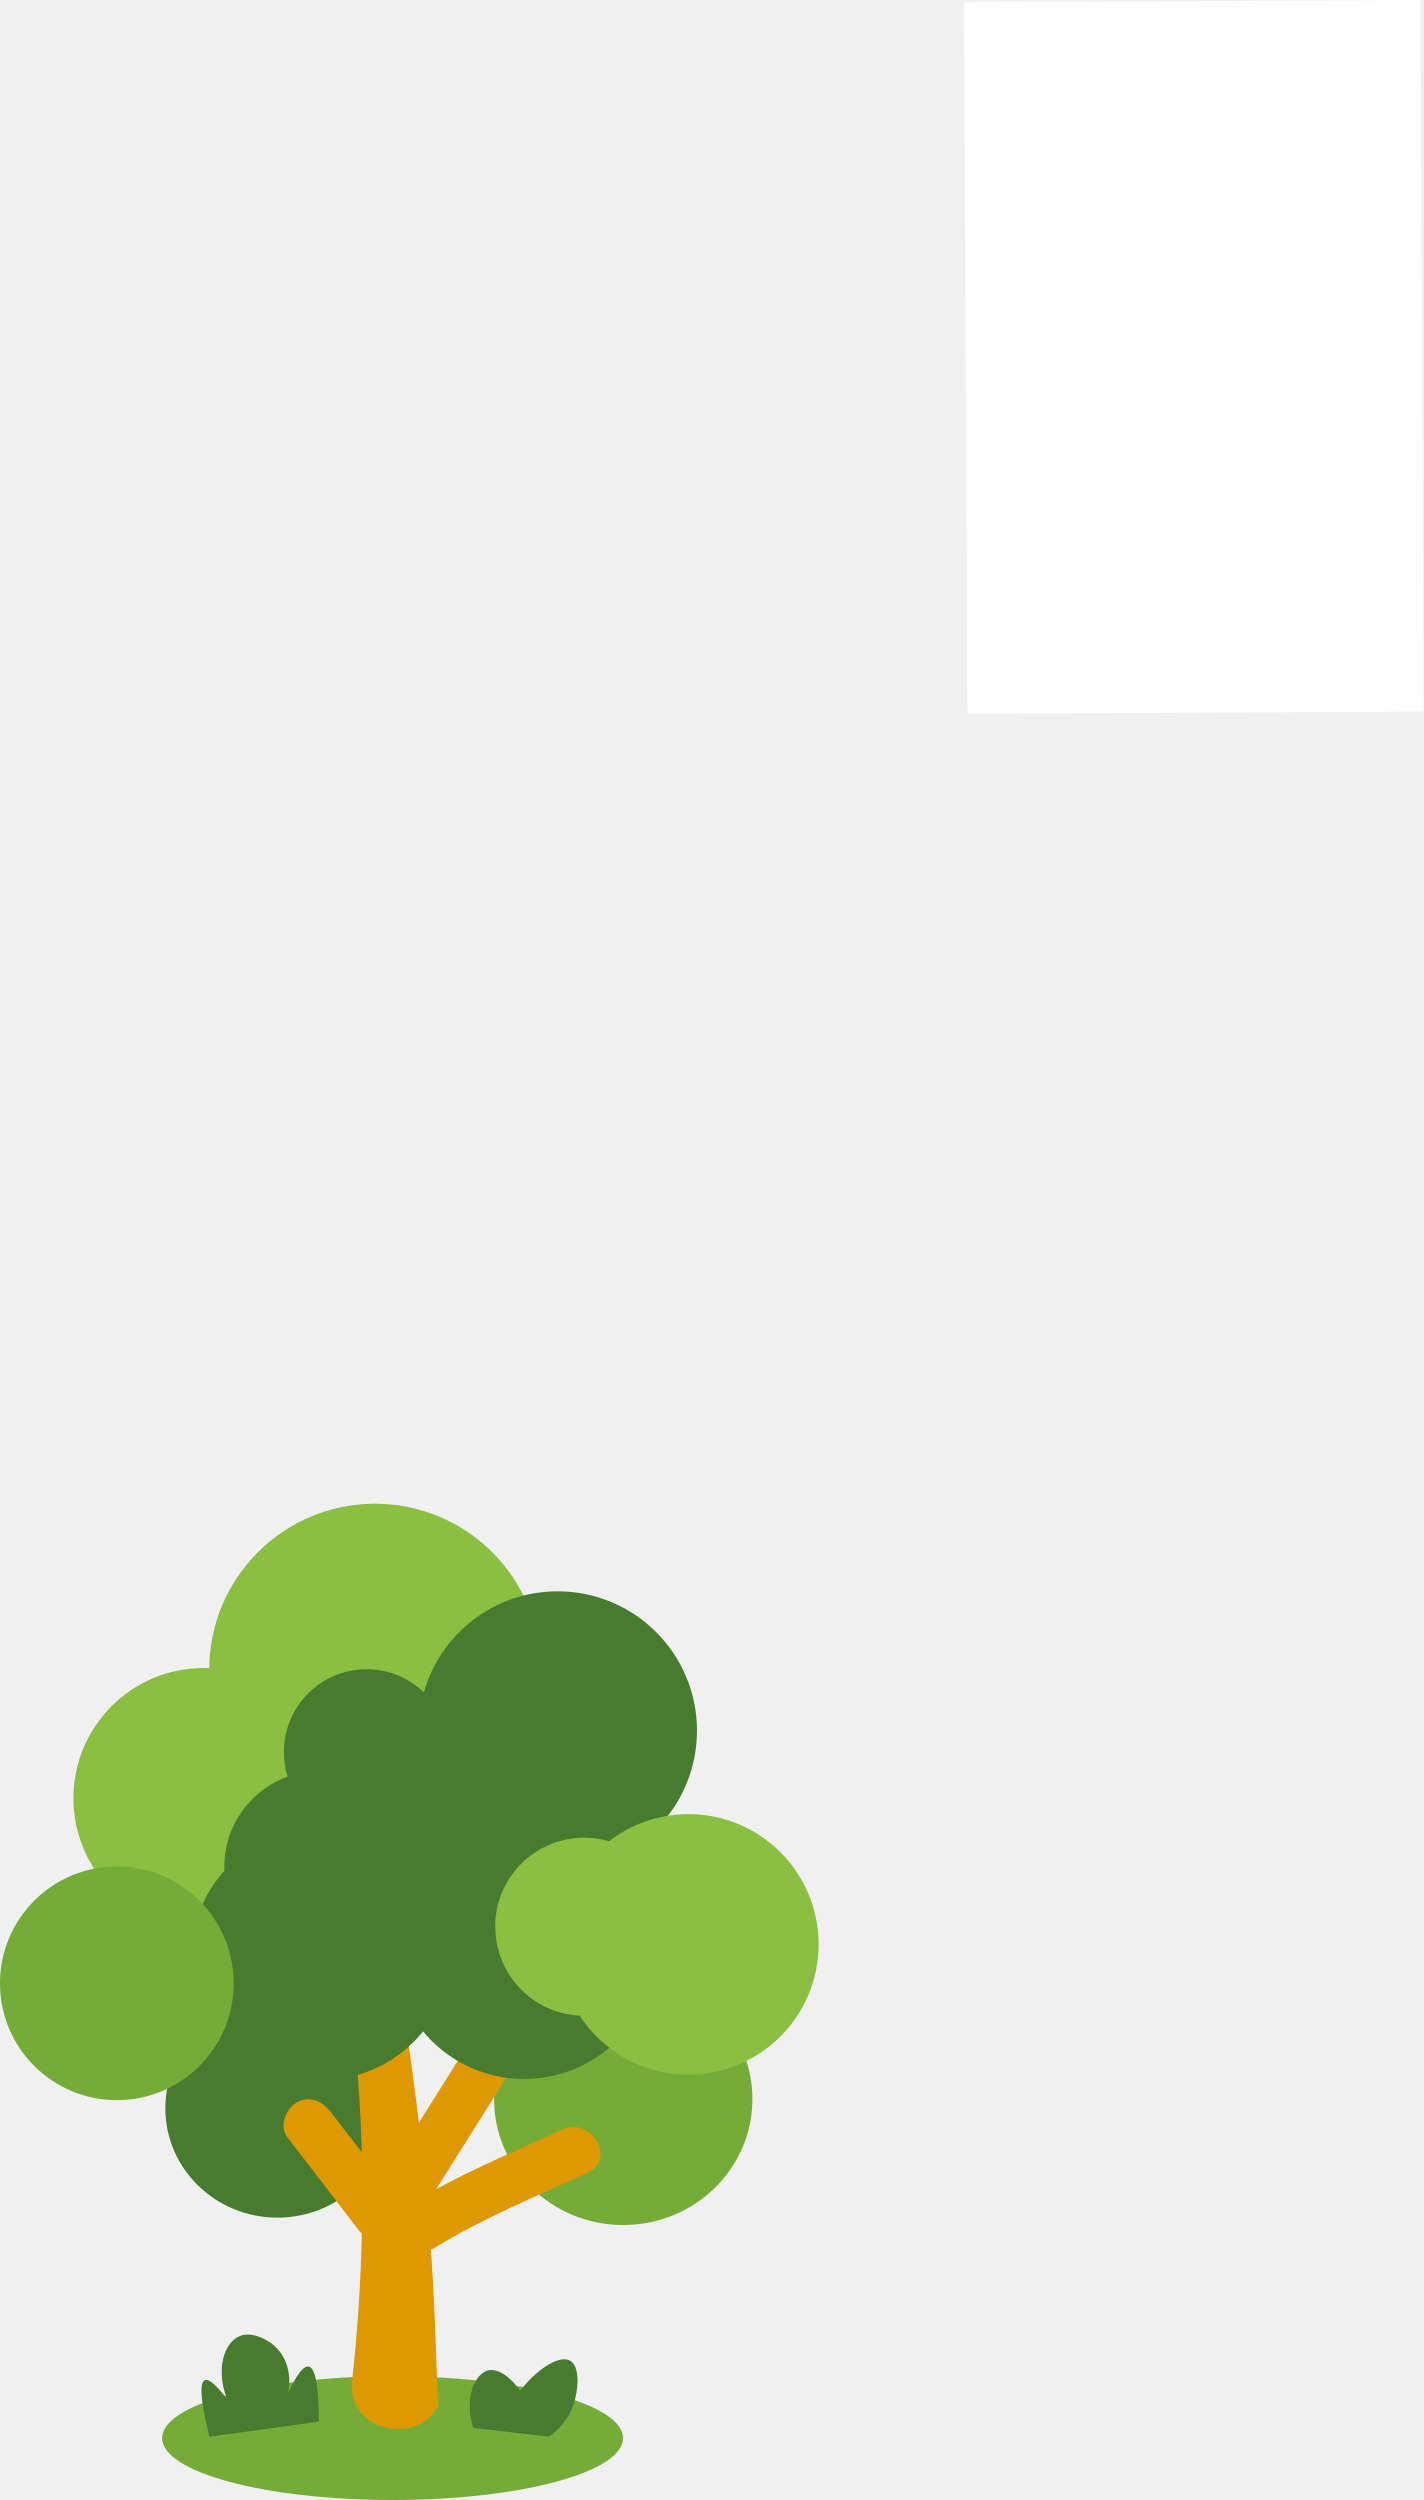
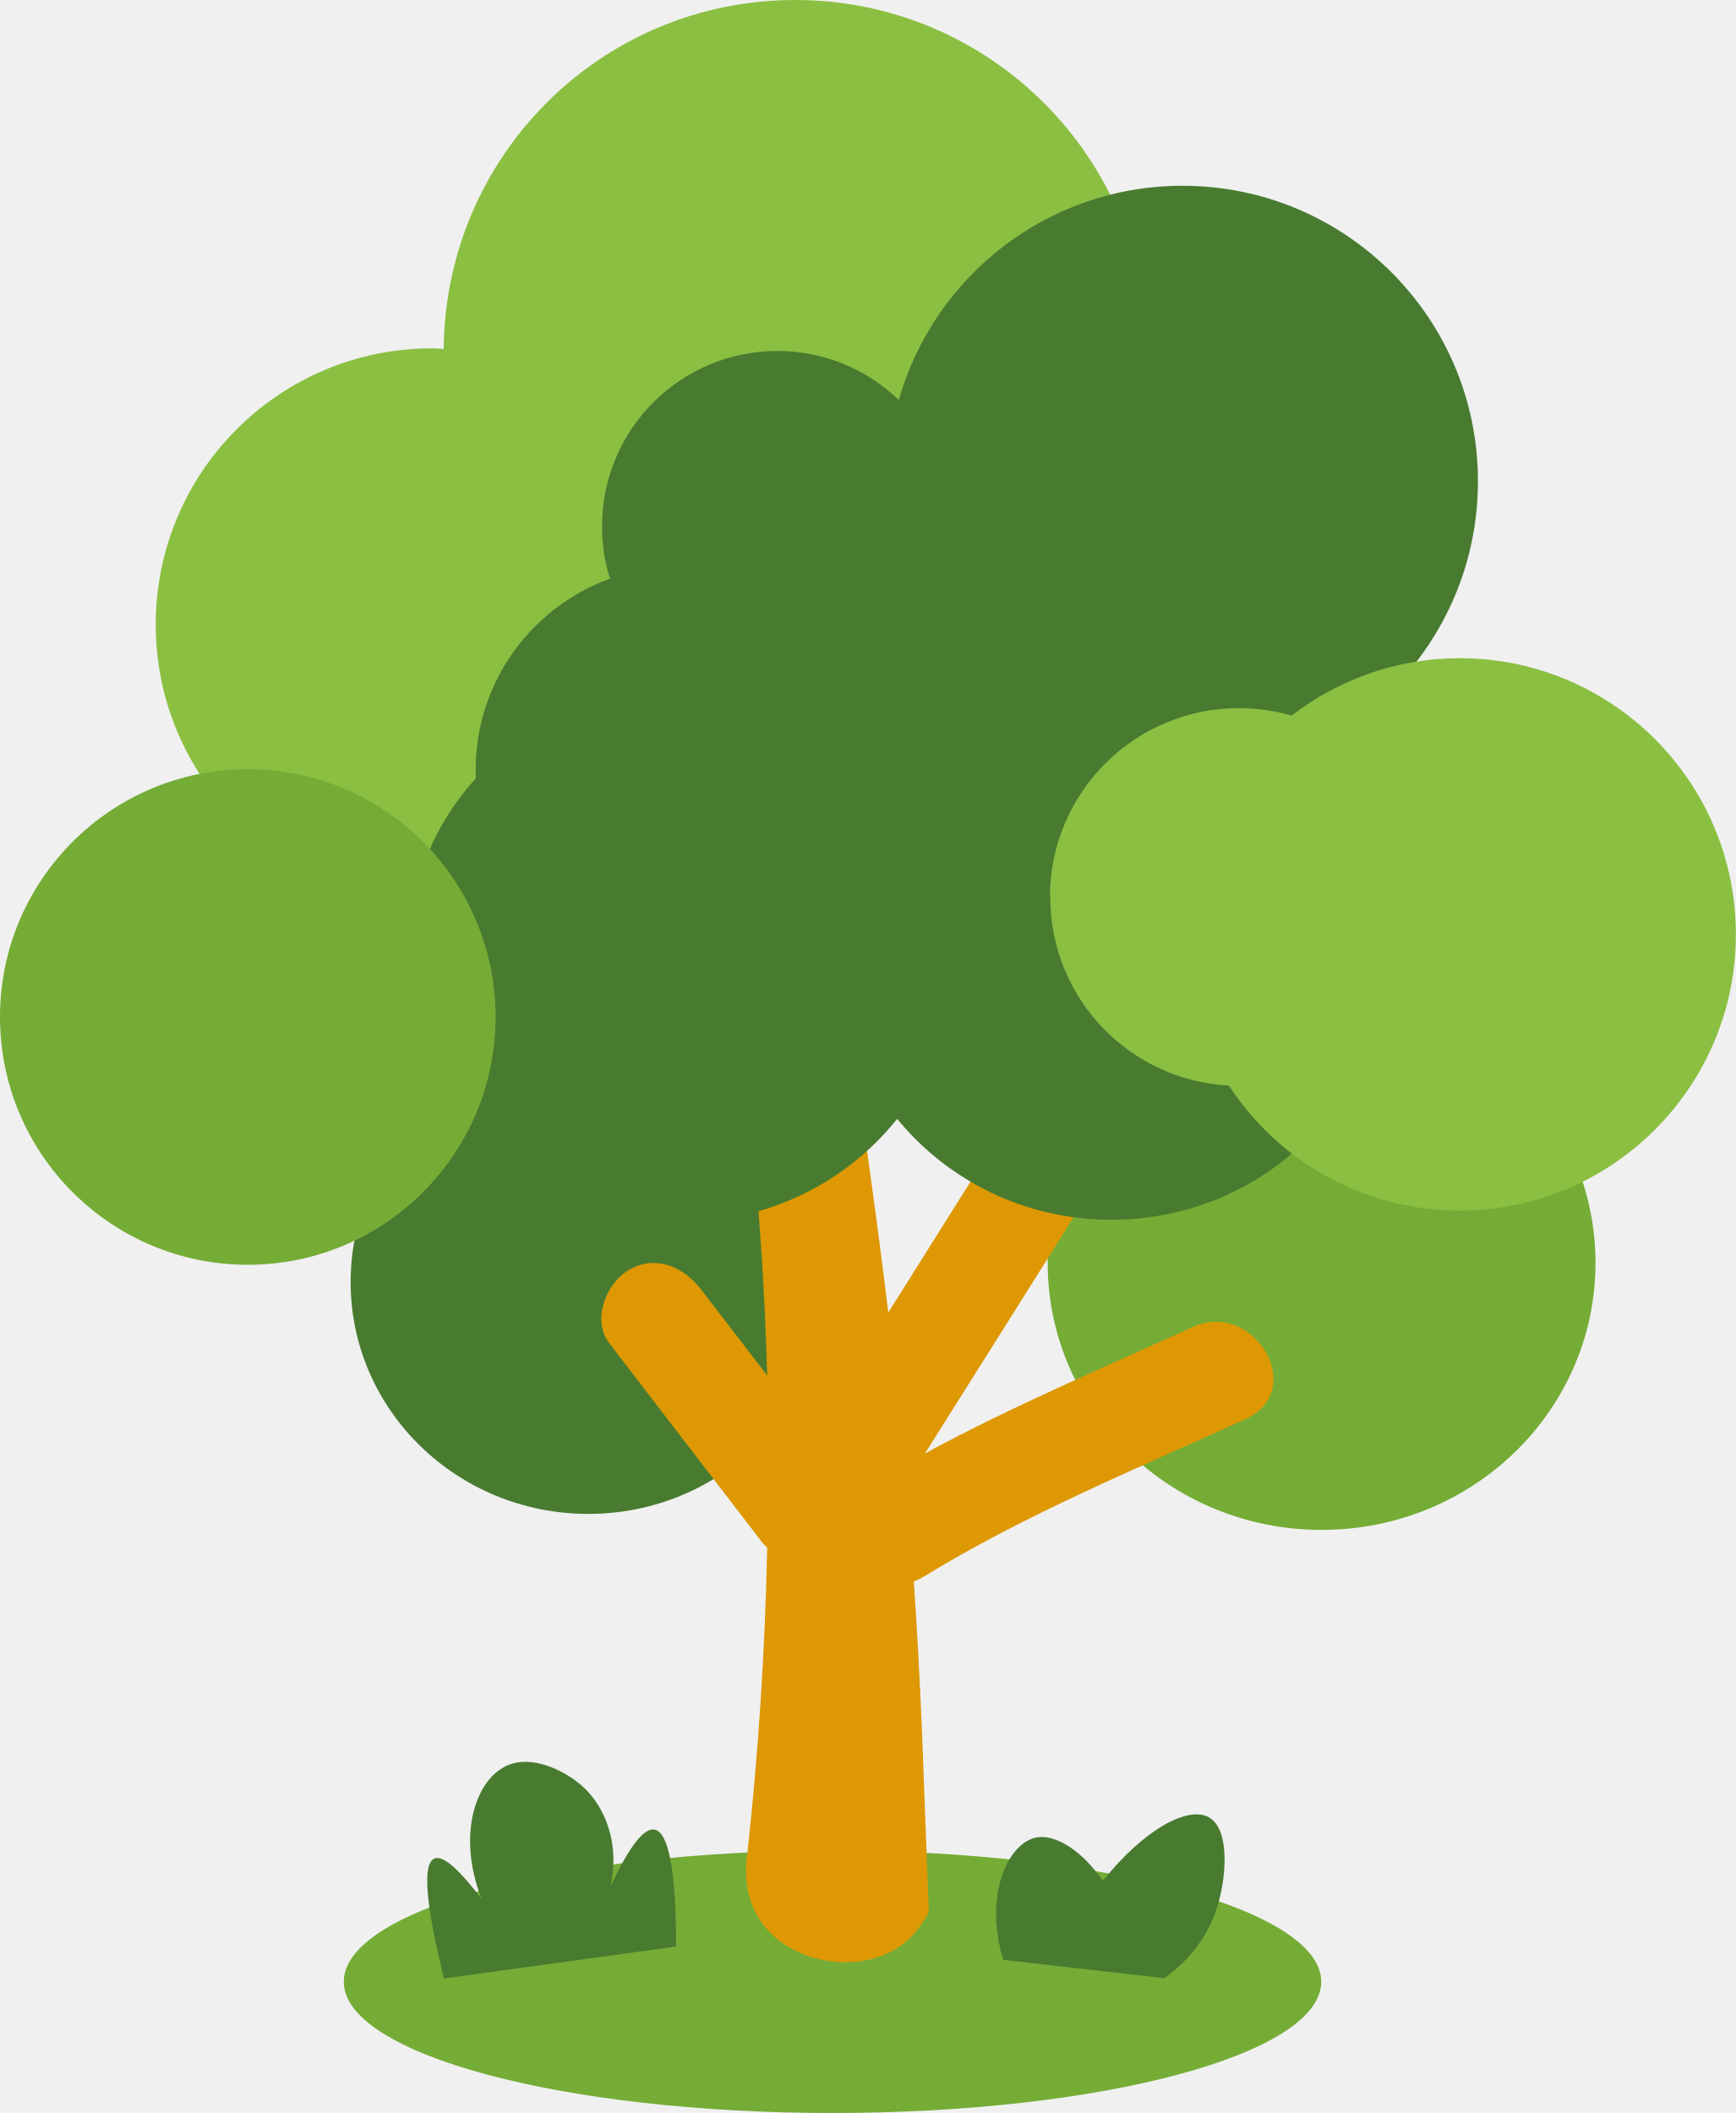
- <svg xmlns="http://www.w3.org/2000/svg" id="Capa_1" data-name="Capa 1" viewBox="0 0 92.47 162.38">
+ <svg xmlns="http://www.w3.org/2000/svg" id="Capa_1" data-name="Capa 1" viewBox="0 0 53.17 64.72">
  <defs>
    <style>
      .cls-1 {
-         fill: #75ac37;
+         fill: #75ac36;
      }

      .cls-2 {
-         fill: #fff;
+         fill: #487b30;
      }

      .cls-3 {
-         fill: #8abf41;
+         fill: #8bbf42;
      }

      .cls-4 {
-         fill: #de9801;
-       }
- 
-       .cls-5 {
-         fill: #477b2f;
+         fill: #dd9804;
      }
    </style>
  </defs>
-   <rect class="cls-2" x="62.72" y=".07" width="29.64" height="46.22" transform="translate(-.11 .38) rotate(-.28)" />
+   <ellipse class="cls-1" cx="25.5" cy="60.7" rx="14.97" ry="4.02" />
  <g>
-     <ellipse class="cls-1" cx="25.5" cy="158.36" rx="14.97" ry="4.02" />
-     <g>
-       <path class="cls-3" d="M13.24,108.34c.12,0,.23.01.35.02.05-5.91,4.85-10.69,10.77-10.69,5.95,0,10.78,4.83,10.78,10.78s-4.83,10.78-10.78,10.78c-1.01,0-1.99-.15-2.92-.41-.91,3.7-4.23,6.44-8.21,6.44-4.67,0-8.46-3.79-8.46-8.46s3.79-8.46,8.46-8.46Z" />
-       <ellipse class="cls-5" cx="18.02" cy="136.94" rx="7.28" ry="7.1" />
-       <path class="cls-5" d="M18.68,115.38c-.16-.5-.24-1.04-.24-1.59,0-2.97,2.41-5.37,5.37-5.37,1.44,0,2.75.57,3.72,1.5,1.08-3.79,4.56-6.56,8.69-6.56,5,0,9.05,4.05,9.05,9.05s-4.05,9.05-9.05,9.05c-3.42,0-6.39-1.9-7.93-4.69-.48.73-1.13,1.33-1.9,1.75.4.83.64,1.75.64,2.73,0,3.44-2.79,6.23-6.23,6.23-3.44,0-6.23-2.79-6.23-6.23,0-2.7,1.72-4.99,4.12-5.86Z" />
-       <ellipse class="cls-1" cx="40.48" cy="136.34" rx="8.39" ry="8.18" />
-       <path class="cls-4" d="M23.29,144.84c-1.54-2.01-3.09-4.02-4.63-6.03-.54-.7-.1-1.82.58-2.23.83-.5,1.7-.11,2.23.58.68.88,1.35,1.76,2.03,2.64-.14-4.83-.6-9.22-1.2-13.09.15-.8.85-1.38,1.66-1.39.81,0,1.52.56,1.69,1.36.11.74.27,1.8.46,3.08.1.7.58,4,.9,6.52.04.32.11.87.2,1.59,1.59-2.53,3.18-5.06,4.77-7.59,1.11-1.77,3.93-.14,2.81,1.64-2.15,3.42-4.3,6.85-6.46,10.27,2.65-1.44,5.46-2.62,8.19-3.87,1.89-.87,3.55,1.94,1.64,2.81-3.32,1.52-6.75,2.92-9.88,4.84-.1.06-.19.1-.29.14.1,1.42.18,2.95.25,4.57.07,1.85.14,3.7.21,5.55-.15.3-.44.77-.97,1.11-1.28.81-3.37.46-4.23-.9-.51-.81-.41-1.7-.35-2.08.31-2.85.53-5.95.6-9.28-.08-.08-.16-.17-.23-.26Z" />
-       <path class="cls-5" d="M20.87,118.74c.46,0,.9.05,1.33.11.95-2.22,3.16-3.78,5.73-3.78s4.66,1.48,5.65,3.62c.15,0,.3-.02.46-.02,4.63,0,8.39,3.66,8.39,8.18s-3.75,8.18-8.39,8.18c-2.66,0-5.02-1.21-6.56-3.09-1.53,1.92-3.92,3.16-6.61,3.16-4.63,0-8.39-3.66-8.39-8.18s3.75-8.18,8.39-8.18Z" />
-       <path class="cls-3" d="M32.16,125.15c0-3.2,2.59-5.79,5.79-5.79.56,0,1.1.08,1.61.23,1.43-1.1,3.21-1.76,5.15-1.76,4.67,0,8.46,3.79,8.46,8.46s-3.79,8.46-8.46,8.46c-2.96,0-5.56-1.52-7.07-3.83-3.05-.16-5.47-2.68-5.47-5.77Z" />
-       <circle class="cls-1" cx="7.59" cy="128.82" r="7.59" />
-     </g>
-     <path class="cls-5" d="M35.66,158.26c.37-.26,1.2-.92,1.59-2.08.32-.93.44-2.46-.21-2.84-.64-.38-2.01.37-3.26,1.94-.6-.88-1.44-1.47-2.08-1.32-.84.21-1.57,1.77-.97,3.74" />
-     <path class="cls-5" d="M20.71,157.29c0-2.3-.23-3.5-.66-3.58-.33-.06-.77.51-1.34,1.72.26-1.24-.12-2.45-.99-3.15-.49-.39-1.42-.86-2.17-.54-.99.42-1.56,2.15-.8,4.09-.71-.93-1.19-1.35-1.45-1.23-.36.16-.27,1.38.3,3.67" />
+     <path class="cls-3" d="M13.23,10.67c-4.67,0-8.46,3.79-8.46,8.46s3.79,8.46,8.46,8.46c3.98,0,7.3-2.74,8.21-6.44.93.26,1.91.41,2.92.41,5.95,0,10.78-4.83,10.78-10.78S30.31,0,24.36,0s-10.72,4.78-10.77,10.69c-.12-.01-.23-.02-.35-.02h0Z" />
+     <path class="cls-2" d="M10.74,39.27c0,3.92,3.26,7.1,7.28,7.1,4.02,0,7.28-3.18,7.28-7.1,0-3.92-3.26-7.1-7.28-7.1-4.02,0-7.28,3.18-7.28,7.1Z" />
+     <path class="cls-2" d="M18.69,17.72c-2.4.87-4.12,3.16-4.12,5.86,0,3.44,2.79,6.23,6.23,6.23,3.44,0,6.23-2.79,6.23-6.23,0-.98-.24-1.9-.64-2.73.77-.42,1.42-1.02,1.9-1.75,1.54,2.79,4.51,4.69,7.93,4.69,5,0,9.05-4.05,9.05-9.05s-4.05-9.05-9.05-9.05c-4.13,0-7.61,2.77-8.69,6.56-.97-.93-2.28-1.5-3.72-1.5-2.96,0-5.37,2.4-5.37,5.37,0,.55.08,1.09.24,1.59h0Z" />
+     <path class="cls-1" d="M32.09,38.68c0,4.52,3.75,8.18,8.39,8.18,4.64,0,8.39-3.66,8.39-8.18s-3.76-8.18-8.39-8.18c-4.64,0-8.39,3.66-8.39,8.18Z" />
+     <path class="cls-4" d="M23.27,47.15c.07.09.15.18.23.26-.07,3.33-.29,6.43-.6,9.28-.06.38-.16,1.27.35,2.08.86,1.36,2.95,1.71,4.23.9.53-.34.82-.81.97-1.11-.07-1.85-.14-3.7-.21-5.55-.07-1.62-.15-3.15-.25-4.57.1-.04.19-.08.29-.14,3.13-1.92,6.56-3.32,9.88-4.84,1.91-.87.25-3.68-1.64-2.81-2.73,1.25-5.54,2.43-8.19,3.87,2.16-3.42,4.31-6.85,6.46-10.27,1.12-1.78-1.7-3.41-2.81-1.64-1.59,2.53-3.18,5.06-4.77,7.59-.09-.72-.16-1.27-.2-1.59-.32-2.52-.8-5.82-.9-6.52-.19-1.28-.35-2.34-.46-3.08-.17-.8-.88-1.36-1.69-1.36-.81,0-1.51.59-1.66,1.39.6,3.87,1.06,8.26,1.2,13.09-.68-.88-1.35-1.76-2.03-2.64-.53-.69-1.4-1.08-2.23-.58-.68.41-1.12,1.53-.58,2.23,1.54,2.01,3.09,4.02,4.63,6.03l-.02-.02Z" />
+     <path class="cls-2" d="M20.87,21.07c-4.64,0-8.39,3.66-8.39,8.18s3.76,8.18,8.39,8.18c2.69,0,5.08-1.24,6.61-3.16,1.54,1.88,3.9,3.09,6.56,3.09,4.64,0,8.39-3.66,8.39-8.18s-3.76-8.18-8.39-8.18c-.16,0-.31.02-.46.02-.99-2.14-3.08-3.62-5.65-3.62s-4.78,1.56-5.73,3.78c-.43-.06-.87-.11-1.33-.11h0Z" />
+     <path class="cls-3" d="M32.17,27.48c0,3.09,2.42,5.61,5.47,5.77,1.51,2.31,4.11,3.83,7.07,3.83,4.67,0,8.46-3.79,8.46-8.46s-3.79-8.46-8.46-8.46c-1.94,0-3.72.66-5.15,1.76-.51-.15-1.05-.23-1.61-.23-3.2,0-5.79,2.59-5.79,5.79h.01Z" />
+     <path class="cls-1" d="M7.59,23.56c4.19,0,7.59,3.4,7.59,7.59s-3.4,7.59-7.59,7.59c-4.19,0-7.59-3.4-7.59-7.59s3.4-7.59,7.59-7.59Z" />
  </g>
+   <path class="cls-2" d="M30.73,60.03c-.6-1.97.13-3.53.97-3.74.64-.15,1.48.44,2.08,1.32,1.25-1.57,2.62-2.32,3.26-1.94.65.38.53,1.91.21,2.84-.39,1.16-1.22,1.82-1.59,2.08" />
+   <path class="cls-2" d="M13.6,60.6c-.57-2.29-.66-3.51-.3-3.67.26-.12.74.3,1.45,1.23-.76-1.94-.19-3.67.8-4.09.75-.32,1.68.15,2.17.54.87.7,1.25,1.91.99,3.15.57-1.21,1.01-1.78,1.34-1.72.43.08.66,1.28.66,3.58" />
</svg>
